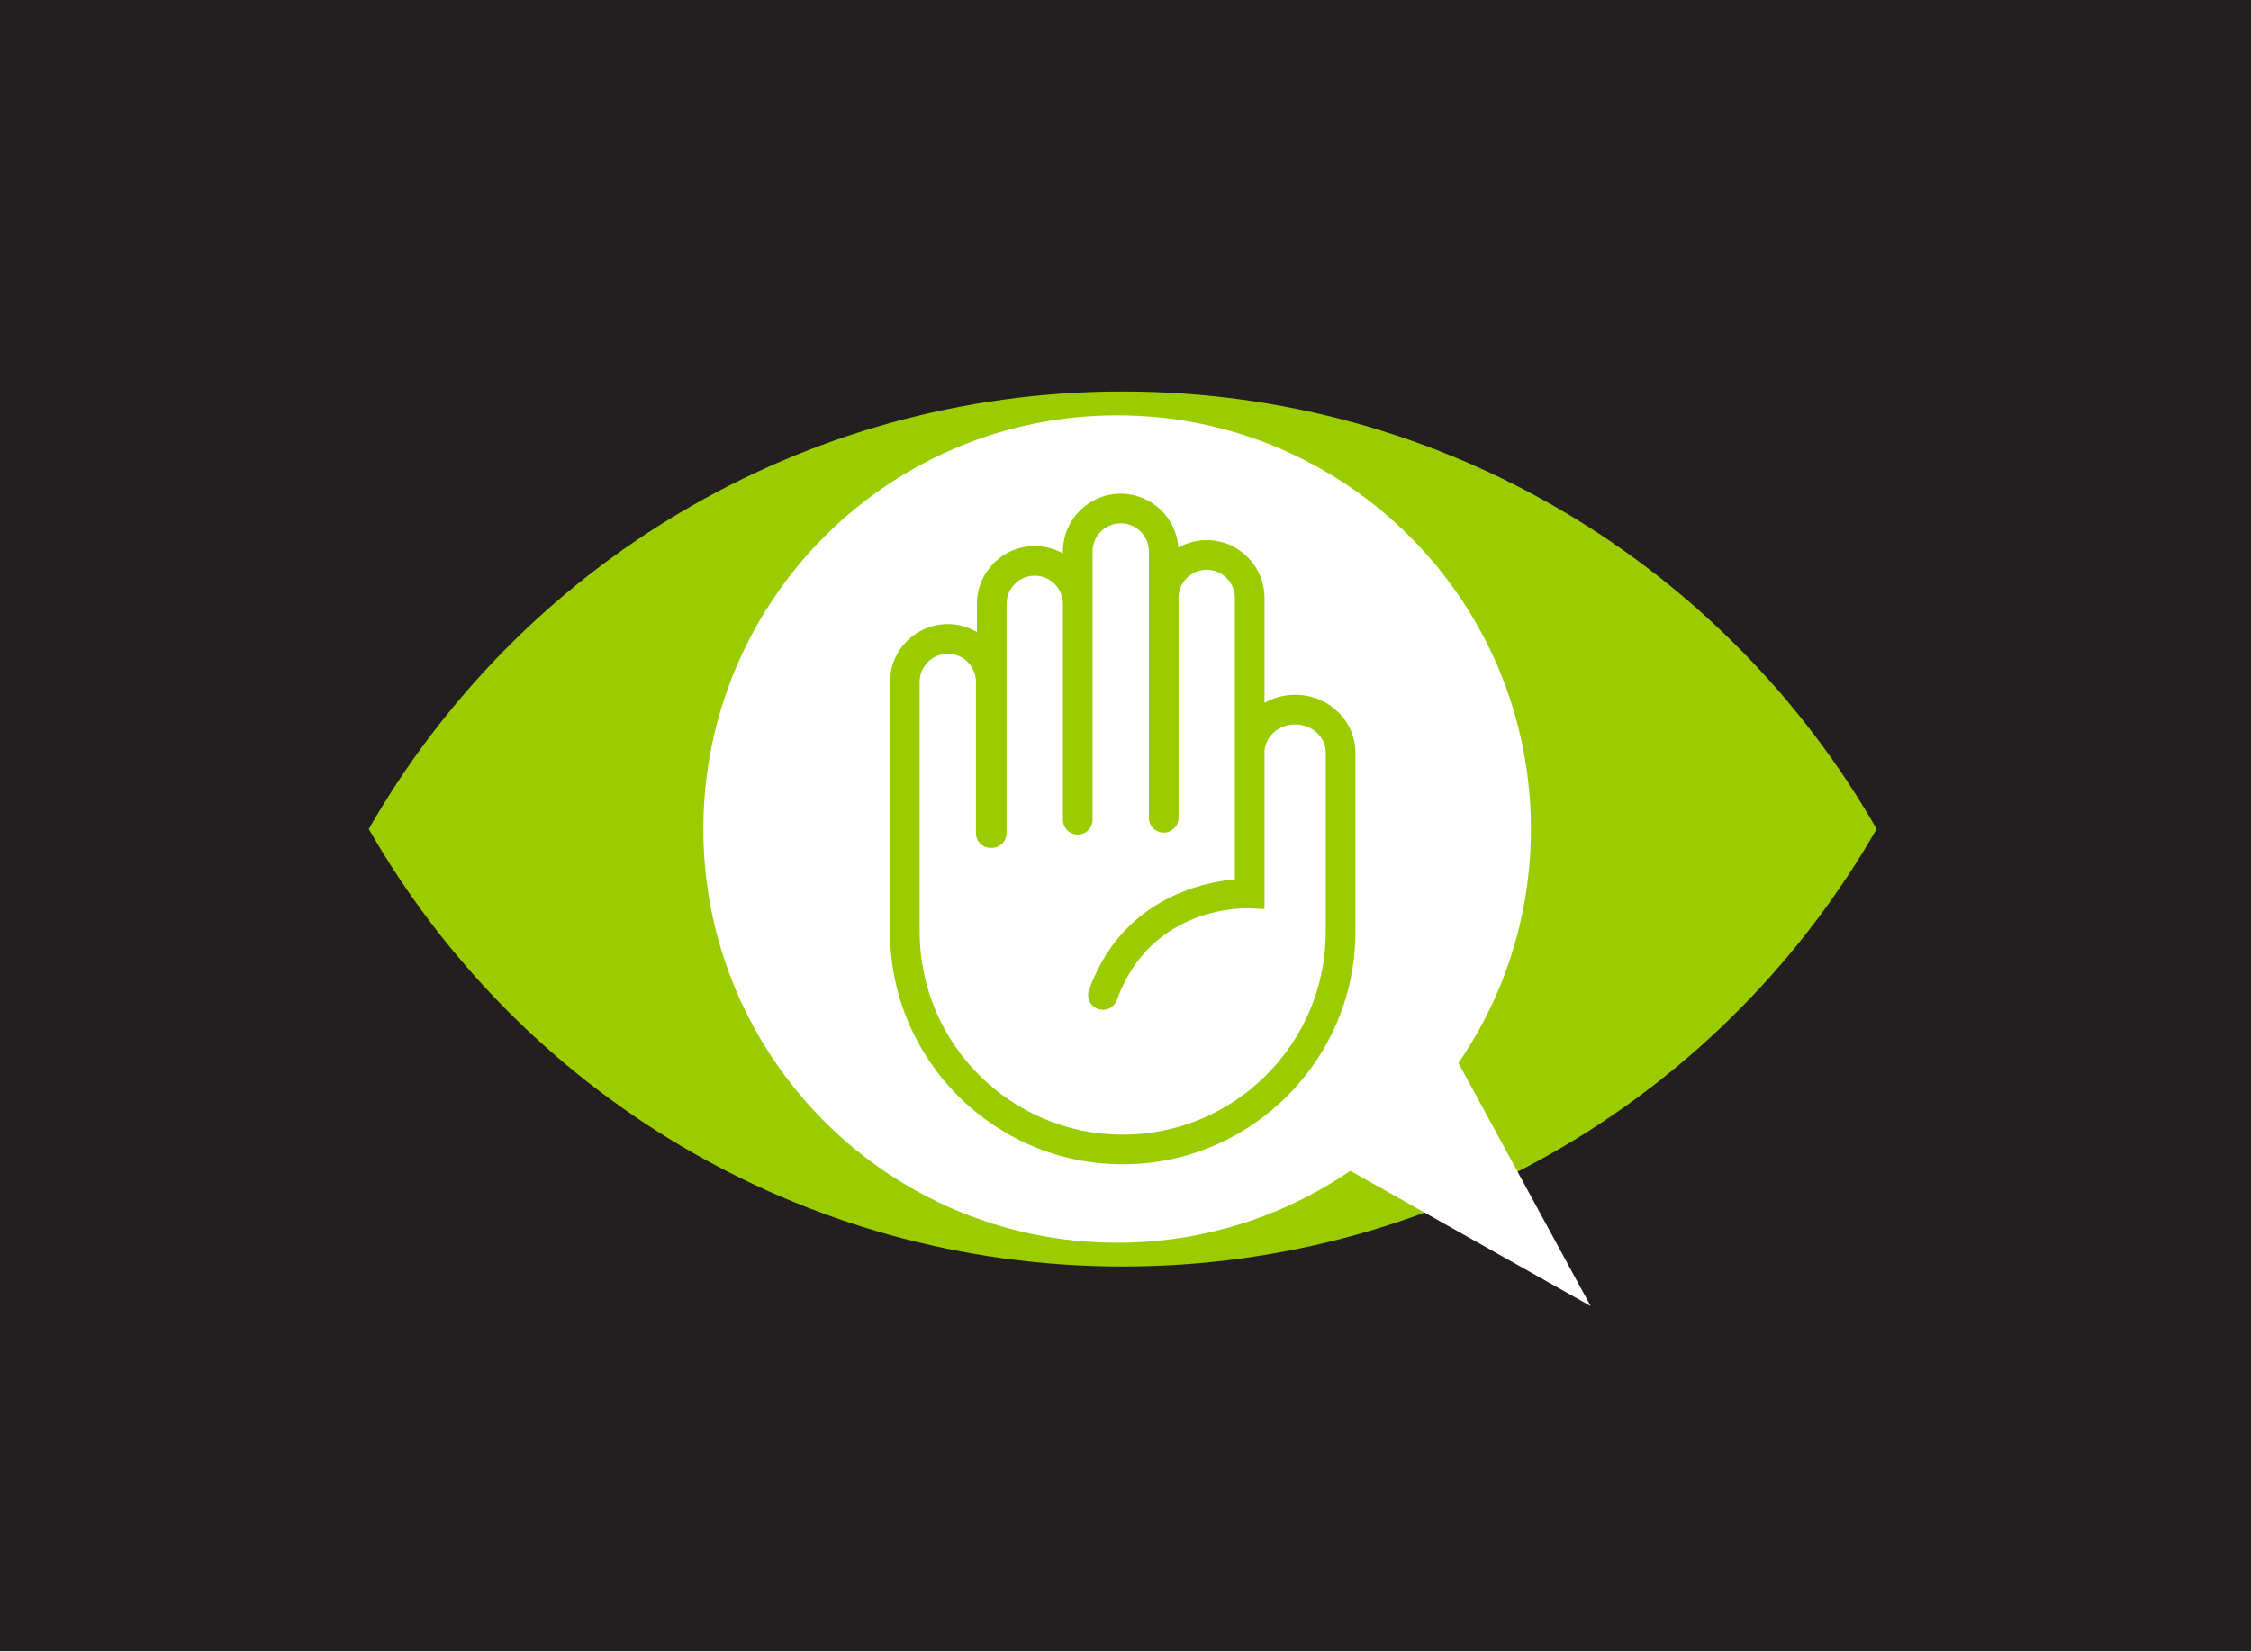
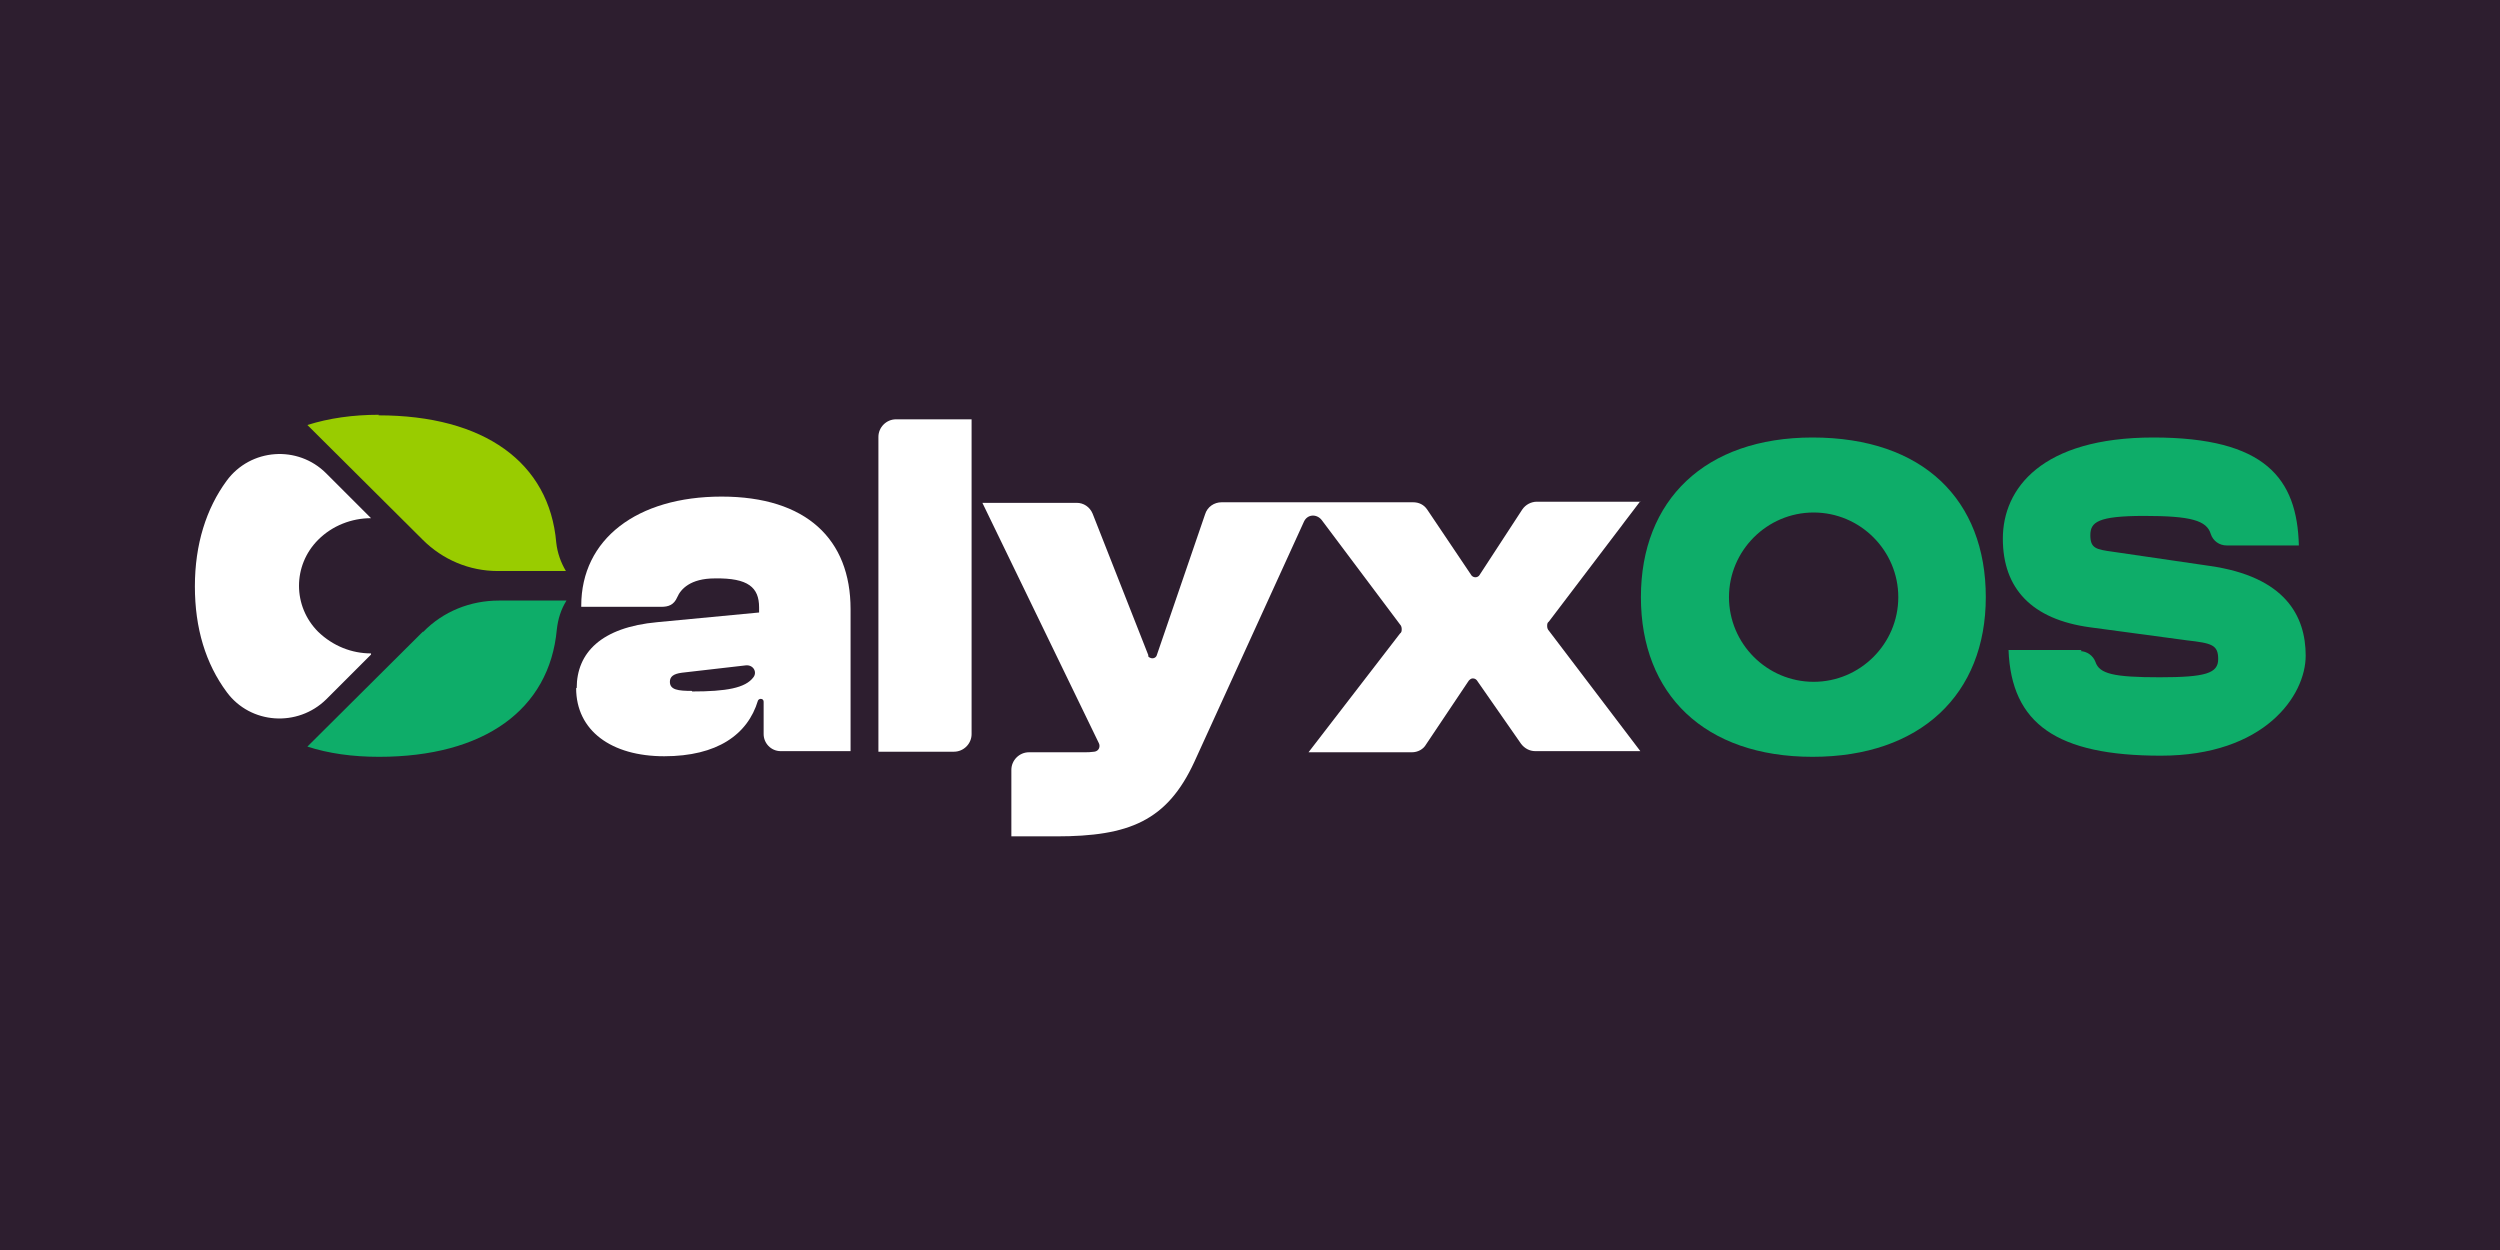
- <svg xmlns="http://www.w3.org/2000/svg" version="1.1" id="Layer_1" x="0px" y="0px" width="440" height="322.8" viewBox="0 0 440 322.8" enable-background="new 0 0 1080 322.8" xml:space="preserve">
-   <defs id="defs263" />
-   <rect fill="#231f20" width="440" height="322.8" id="rect232" x="0" y="0" />
-   <g id="g258">
-     <g id="g256">
-       <path fill="#9acc01" d="m 366.82,162.067 c -29.232,51.099 -84.277,85.535 -147.367,85.535 -63.089,0 -118.134,-34.437 -147.367,-85.535 29.233,-51.103 84.278,-85.54 147.367,-85.54 63.09,0 118.135,34.437 147.367,85.54" id="path246" />
-       <path fill="#ffffff" d="m 310.908,255.311 -25.827,-47.503 c 8.935,-13.01 14.165,-28.763 14.165,-45.737 0,-44.671 -36.212,-80.882 -80.882,-80.882 -44.67,0 -80.882,36.21 -80.882,80.882 0,44.671 36.212,80.881 80.882,80.881 16.908,0 32.604,-5.188 45.585,-14.062 l 46.949,26.433 z" id="path248" />
-       <path fill="#9acc01" d="m 259.146,182.13 c 0,21.889 -17.804,39.692 -39.691,39.692 -21.889,0 -39.694,-17.804 -39.694,-39.692 v -12.797 -33.415 -2.609 c 0,-3.035 2.47,-5.503 5.505,-5.503 3.034,0 5.503,2.468 5.503,5.503 v 29.553 c 0,1.601 1.295,2.896 2.899,2.896 0.032,0 0.063,-0.008 0.097,-0.008 0.032,0 0.062,0.008 0.095,0.008 1.601,0 2.897,-1.295 2.897,-2.896 v -44.809 c 0,-3.037 2.468,-5.507 5.505,-5.507 3.037,0 5.505,2.47 5.505,5.507 v 41.333 0.869 c 0,1.602 1.298,2.896 2.898,2.896 1.597,0 2.896,-1.295 2.896,-2.896 v -0.869 -41.333 -10.24 c 0,-3.035 2.471,-5.501 5.504,-5.501 3.037,0 5.506,2.466 5.506,5.501 v 9.08 42.975 c 0,1.603 1.297,2.899 2.897,2.899 1.599,0 2.897,-1.297 2.897,-2.899 v -42.975 c 0,-3.036 2.47,-5.505 5.505,-5.505 3.036,0 5.503,2.47 5.503,5.505 v 30.229 21.825 2.957 c -6.59,0.613 -22.117,3.955 -28.509,21.627 -0.543,1.504 0.235,3.166 1.74,3.713 0.324,0.117 0.658,0.172 0.983,0.172 1.186,0 2.296,-0.736 2.726,-1.91 6.702,-18.531 25.048,-17.97 25.819,-17.939 l 3.037,0.146 v -8.766 -21.825 c 0,-3.035 2.688,-5.505 5.988,-5.505 3.303,0 5.987,2.47 5.987,5.505 v 3.716 22.167 9.125 z m -5.987,-46.31 c -2.187,0 -4.23,0.588 -5.988,1.586 v -20.514 c 0,-6.231 -5.068,-11.301 -11.299,-11.301 -2.015,0 -3.903,0.539 -5.543,1.465 -0.393,-5.877 -5.288,-10.541 -11.263,-10.541 -6.23,0 -11.298,5.068 -11.298,11.297 v 0.378 c -1.632,-0.912 -3.506,-1.44 -5.505,-1.44 -6.229,0 -11.298,5.068 -11.298,11.301 v 5.516 c -1.676,-0.984 -3.619,-1.558 -5.699,-1.558 -6.231,0 -11.301,5.066 -11.301,11.298 v 2.609 33.415 12.797 c 0,25.081 20.406,45.487 45.49,45.487 25.081,0 45.485,-20.406 45.485,-45.487 v -9.127 -22.167 -3.716 c 0,-6.23 -5.284,-11.298 -11.781,-11.298" id="path254" />
+ <svg xmlns="http://www.w3.org/2000/svg" id="Layer_1" version="1.1" viewBox="0 0 440 220">
+   <defs>
+     <style>
+       .st0 {
+         fill: #9c0;
+       }
+ 
+       .st1 {
+         fill: #fff;
+       }
+ 
+       .st2 {
+         fill: #0ead69;
+       }
+ 
+       .st3 {
+         fill: #2d1e2f;
+       }
+     </style>
+   </defs>
+   <rect class="st3" width="440" height="220" />
+   <g>
+     <g>
+       <path class="st1" d="M101.5,121.1c0-6.2,4.3-10.7,14.2-11.6l17.9-1.7v-.9c0-3.5-1.9-5.2-7.8-5.1-4.3,0-6,1.9-6.6,3.3s-1.6,1.7-2.8,1.7h-14.1v-.2c0-11.7,9.8-19.2,24.7-19.2s22.7,7.5,22.7,19.8v25h-12.3c-1.7,0-3-1.4-3-3v-5.7c0-.3-.2-.5-.5-.5h0c-.2,0-.4.1-.5.3-1.8,6-7.2,9.8-16.5,9.8s-15.5-4.5-15.5-12h0ZM121.8,121.7c6,0,9.4-.6,10.8-2.5.7-.9,0-2.2-1.3-2.1l-11.3,1.3c-1.5.2-2.1.7-2.1,1.6,0,1.4,1.4,1.6,3.9,1.6h0Z" />
+       <path class="st1" d="M154.6,76.9v55.4h13.3c1.7,0,3.1-1.4,3.1-3.1v-55.4h-13.3c-1.7,0-3.1,1.4-3.1,3.1Z" />
+       <path class="st1" d="M288.6,88.3h-18.1c-1,0-2,.5-2.6,1.4l-7.5,11.5c-.1.2-.4.4-.7.4s-.5-.1-.7-.3l-7.8-11.6c-.6-.9-1.5-1.3-2.5-1.3h-33.7c-1.3,0-2.5.8-2.9,2.1l-8.5,24.8c-.1.4-.6.7-1.1.5s-.4-.3-.4-.5l-9.8-24.9c-.5-1.2-1.6-1.9-2.8-1.9h-16.6l20.5,42.3c.3.6,0,1.4-.8,1.5s-1.1.1-1.8.1h-9.7c-1.7,0-3.1,1.4-3.1,3.1v11.7h7.9c12.8,0,19.5-2.7,24.3-13.1l19.3-42.3c.6-1.3,2.2-1.4,3.1-.3l13.8,18.4c.2.2.3.5.3.8s0,.6-.3.8l-16.1,20.9h18.2c1,0,2-.5,2.5-1.4l7.5-11.2c.2-.2.4-.4.7-.4s.5.1.7.3l7.8,11.2c.6.8,1.5,1.3,2.5,1.3h18.5l-16.1-21.2c-.2-.2-.3-.5-.3-.8s0-.6.3-.8l16.1-21.2h0q0,.1,0,.1Z" />
+       <path class="st2" d="M74.4,111.2h0c-.3.3-20.3,20.2-20.3,20.2,3.7,1.2,7.9,1.8,12.6,1.8,18.5,0,30-8.3,31.3-22.4.2-1.8.7-3.5,1.7-5.1h-11.9c-5,0-9.8,1.9-13.3,5.5h0Z" />
+       <path class="st1" d="M65.3,115c-3.4,0-6.7-1.3-9.3-3.8h0c-4.5-4.5-4.5-11.7,0-16.2h0c2.5-2.5,5.9-3.8,9.3-3.8l-7.9-7.9c-5-5-13.3-4.4-17.5,1.3-3.6,4.9-5.6,11.2-5.6,18.6s1.9,13.6,5.6,18.6c4.2,5.7,12.5,6.2,17.5,1.3l7.9-7.9h0Z" />
+       <path class="st0" d="M66.7,73c-4.6,0-8.8.6-12.6,1.8,0,0,20,19.9,20.3,20.2h0c3.5,3.5,8.2,5.5,13.2,5.5h12c-.9-1.5-1.5-3.2-1.7-5-1.2-14.1-12.7-22.4-31.3-22.4h0Z" />
+     </g>
+     <g>
+       <path class="st2" d="M366.1,114.6c1.2,0,2.3.8,2.7,1.9.7,2.1,3.2,2.7,11.3,2.7s10.3-.7,10.3-3.2-1.1-2.8-5.5-3.3l-17.1-2.3c-10.2-1.4-15.3-6.8-15.3-15.6s6.8-17.8,26.5-17.8,25.3,7.2,25.6,19h-12.7c-1.3,0-2.4-.8-2.8-2-.7-2.4-3.5-3.2-11.7-3.2s-9.5,1.1-9.5,3.4,1,2.5,3.9,2.9l17.1,2.5c13.3,1.9,16.9,8.8,16.9,15.8s-7.2,17.6-25.5,17.6-26.3-5.6-26.8-18.6h12.8v.2Z" />
+       <path class="st2" d="M319,77c-18.9,0-30.2,11-30.2,28.1s11.2,28.1,30.2,28.1,30.5-11,30.5-28.1-11-28.1-30.5-28.1ZM319.2,120c-8.2,0-14.9-6.7-14.9-14.9s6.7-14.9,14.9-14.9,14.9,6.7,14.9,14.9-6.7,14.9-14.9,14.9Z" />
    </g>
  </g>
</svg>
